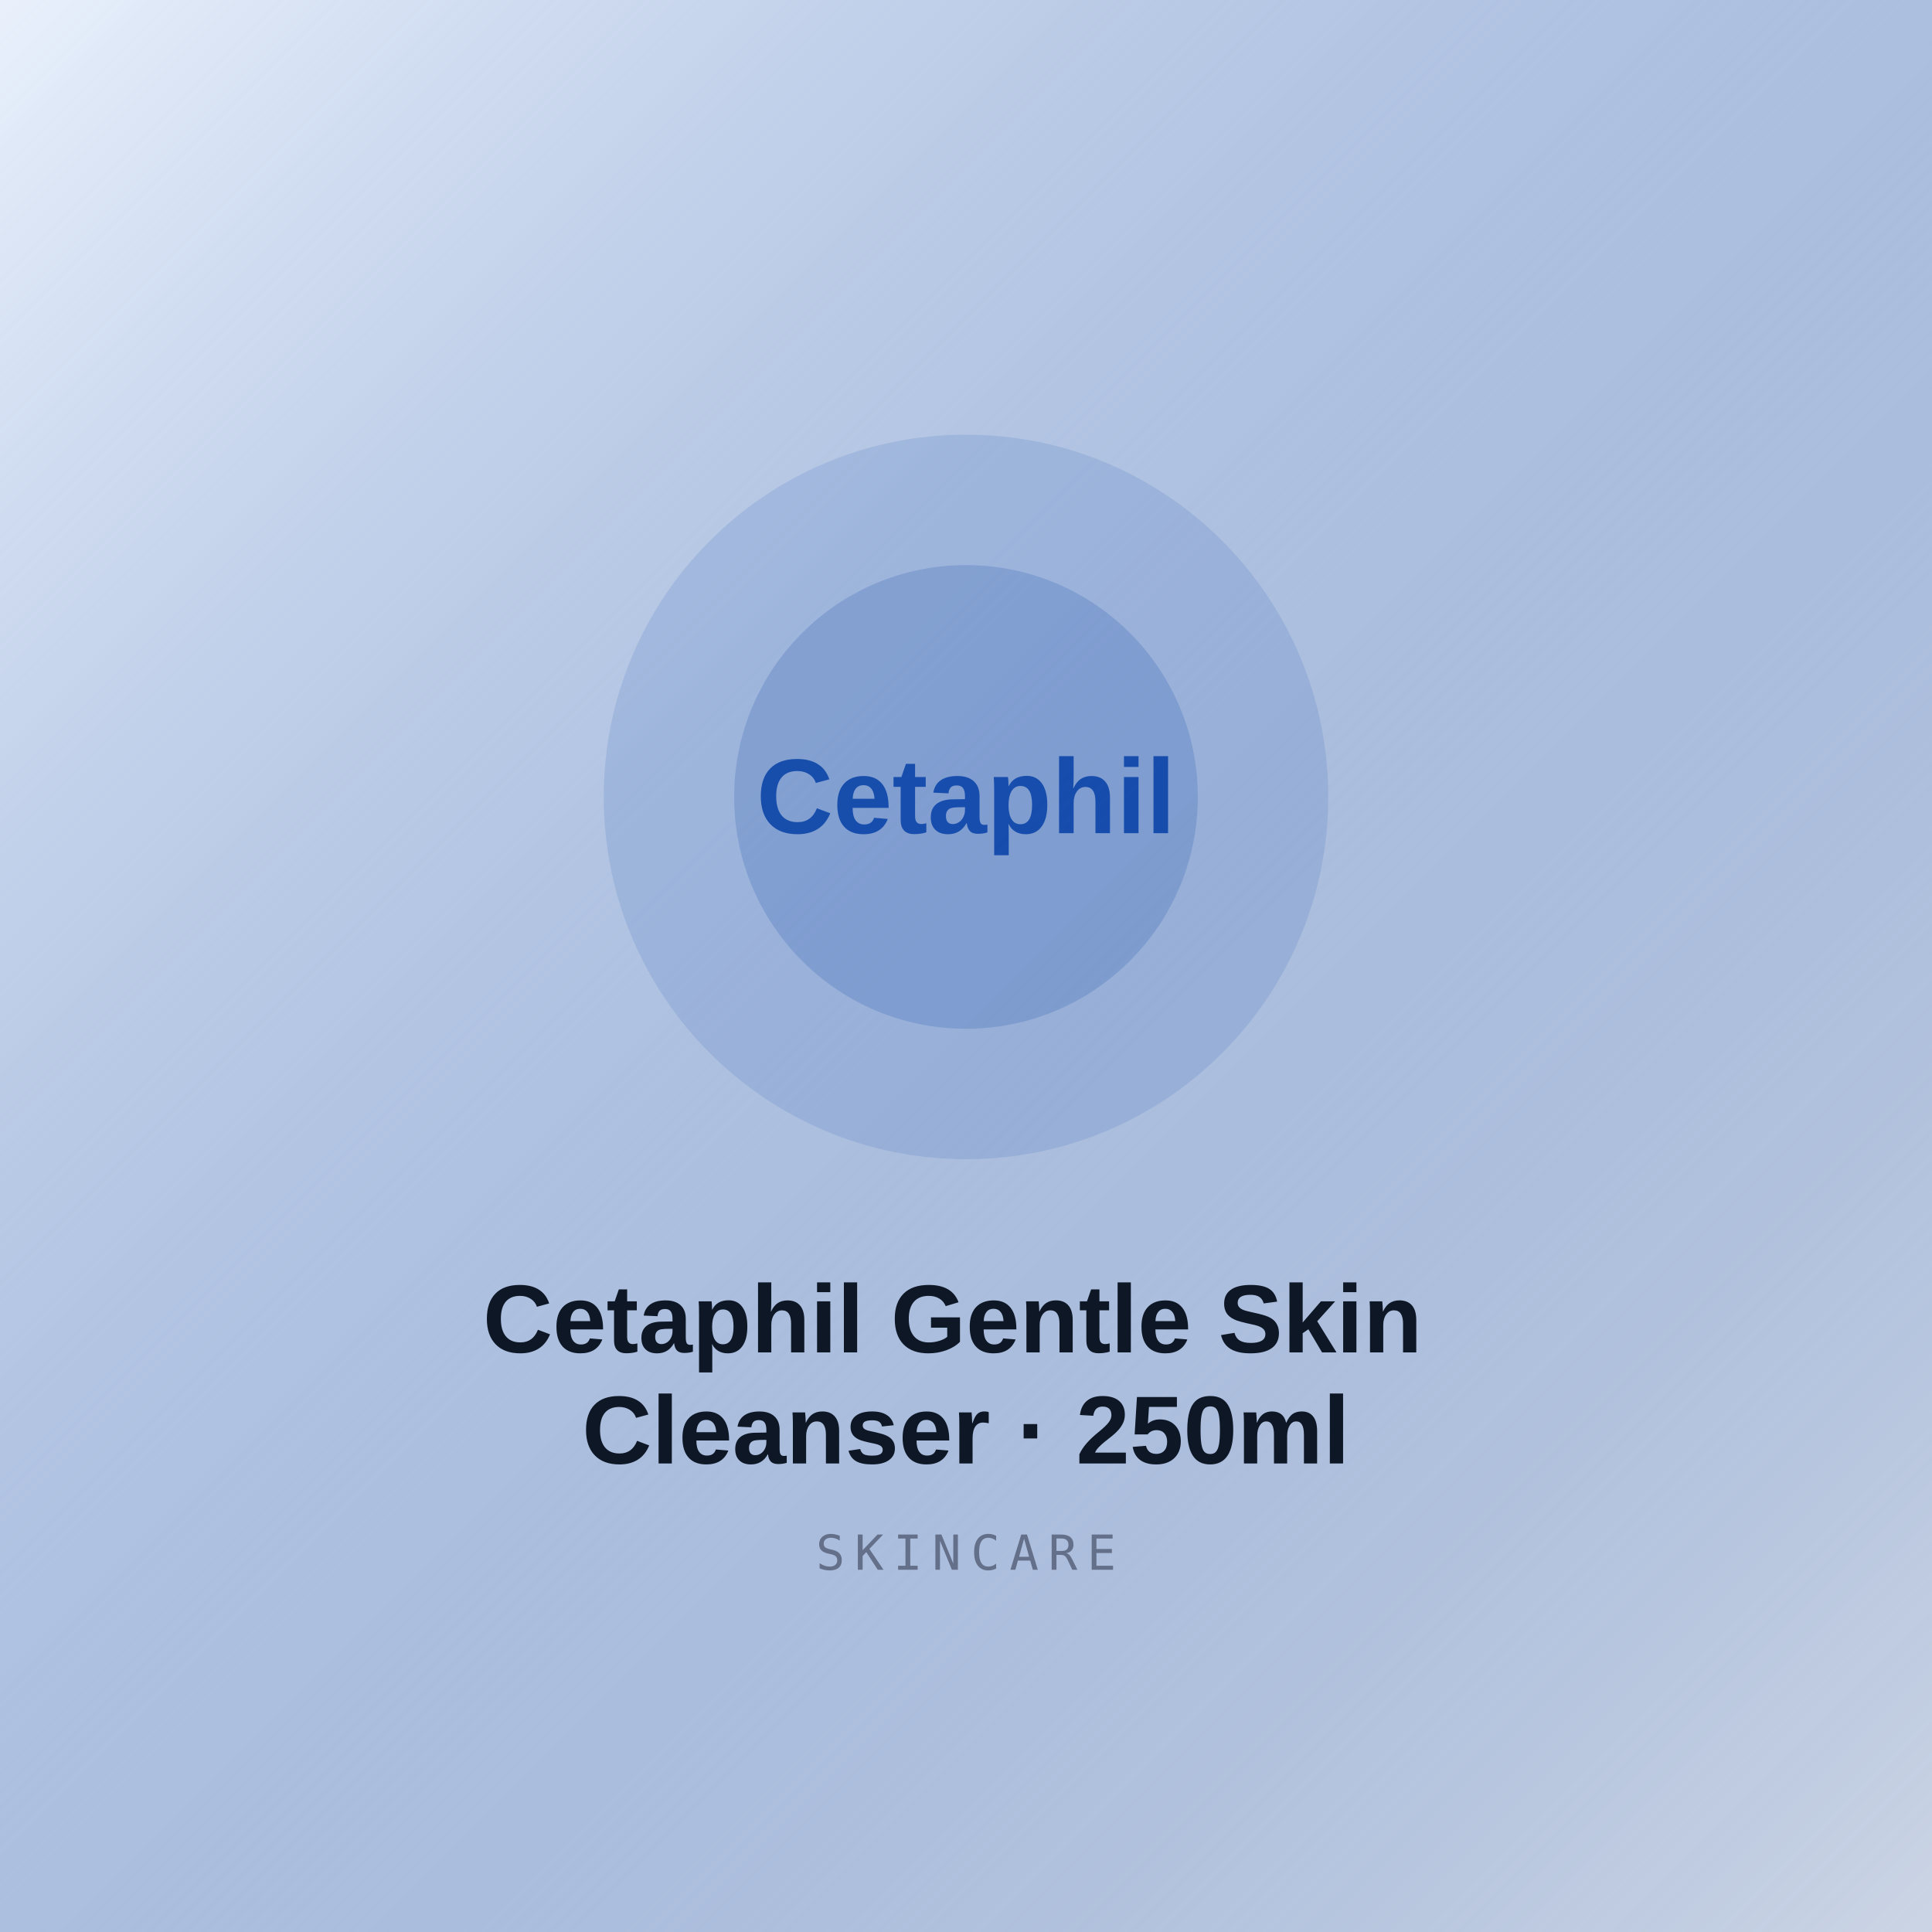
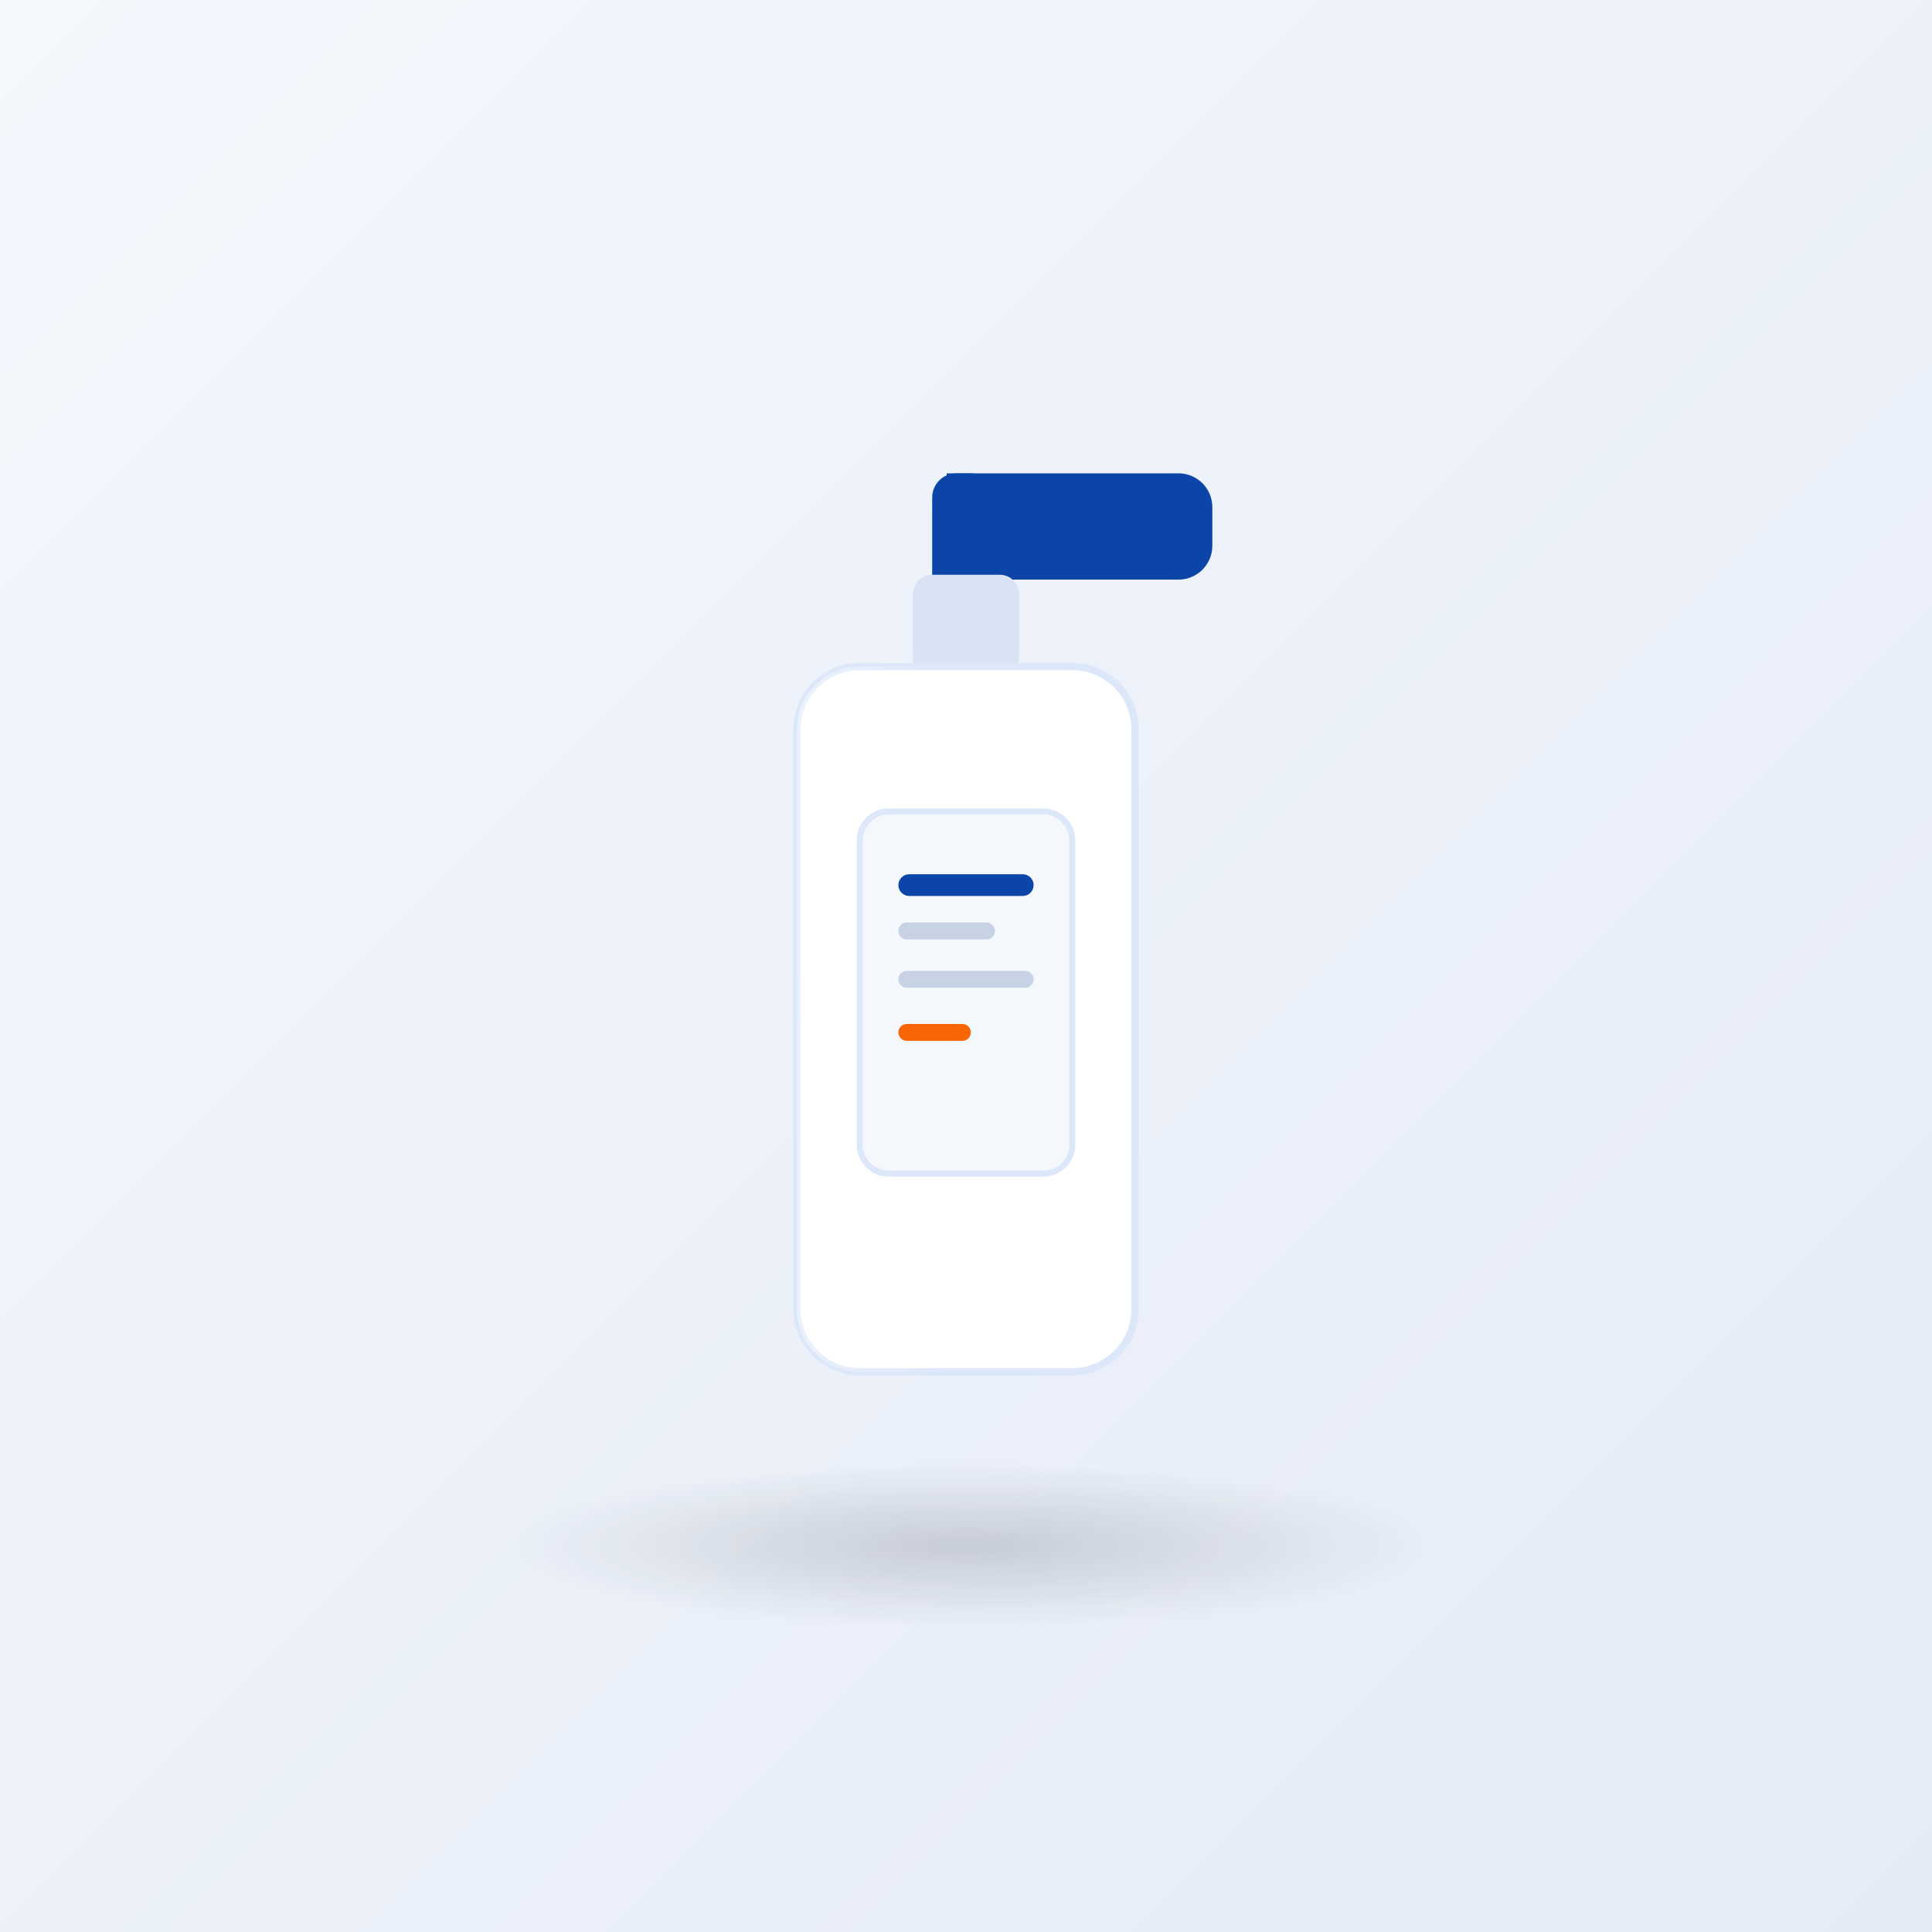
- <svg xmlns="http://www.w3.org/2000/svg" viewBox="0 0 800 800">
+ <svg xmlns="http://www.w3.org/2000/svg" viewBox="0 0 800 800" role="img">
  <defs>
-     <linearGradient id="g" x1="0" y1="0" x2="1" y2="1">
-       <stop offset="0" stop-color="#EAF1FC" />
-       <stop offset="1" stop-color="#0B45A8" stop-opacity="0.16" />
+     <linearGradient id="bg" x1="0" y1="0" x2="1" y2="1">
+       <stop offset="0" stop-color="#F4F7FC" />
+       <stop offset="1" stop-color="#E4EBF7" />
+     </linearGradient>
+     <radialGradient id="sh" cx=".5" cy=".5" r=".5">
+       <stop offset="0" stop-color="#0E1726" stop-opacity=".16" />
+       <stop offset="1" stop-color="#0E1726" stop-opacity="0" />
+     </radialGradient>
+   </defs>
+   <rect width="800" height="800" fill="url(#bg)" />
+   <ellipse cx="400" cy="640" rx="190" ry="34" fill="url(#sh)" />
+   <g>
+     <path d="M392 196 h96 a14 14 0 0 1 14 14 v16 a14 14 0 0 1-14 14 h-96 z" fill="#0B45A8" />
+     <rect x="386" y="196" width="26" height="72" rx="10" fill="#0B45A8" />
+     <rect x="378" y="238" width="44" height="42" rx="8" fill="#D9E3F4" />
+     <rect x="330" y="276" width="140" height="292" rx="26" fill="#FFFFFF" stroke="#DCE7FA" stroke-width="3" />
+     <rect x="330" y="276" width="140" height="292" rx="26" fill="url(#gl2)" opacity=".5" />
+     <rect x="356" y="336" width="88" height="150" rx="12" fill="#F4F7FC" stroke="#DCE7FA" stroke-width="2.5" />
+     <rect x="372" y="362" width="56" height="9" rx="4.5" fill="#0B45A8" />
+     <rect x="372" y="382" width="40" height="7" rx="3.5" fill="#C7D2E4" />
+     <rect x="372" y="402" width="56" height="7" rx="3.5" fill="#C7D2E4" />
+     <rect x="372" y="424" width="30" height="7" rx="3.5" fill="#F76605" />
+     <path d="M348 292 q-8 60 0 130" stroke="#FFFFFF" stroke-width="10" stroke-linecap="round" fill="none" opacity=".7" />
+   </g>
+   <defs>
+     <linearGradient id="gl2" x1="0" y1="0" x2="1" y2="0">
+       <stop offset="0" stop-color="#fff" stop-opacity=".9" />
+       <stop offset=".45" stop-color="#fff" stop-opacity="0" />
    </linearGradient>
  </defs>
-   <rect width="800" height="800" fill="url(#g)" />
-   <circle cx="400" cy="330" r="150" fill="#0B45A8" opacity="0.12" />
-   <circle cx="400" cy="330" r="96" fill="#0B45A8" opacity="0.18" />
-   <text x="400" y="345" text-anchor="middle" font-family="'Plus Jakarta Sans',Arial,sans-serif" font-size="44" font-weight="800" fill="#0B45A8" opacity="0.9">Cetaphil</text>
-   <text x="400" y="560" text-anchor="middle" font-family="'Plus Jakarta Sans',Arial,sans-serif" font-size="40" font-weight="800" fill="#0E1726">
-     <tspan x="400" dy="0">Cetaphil Gentle Skin</tspan>
-     <tspan x="400" dy="46">Cleanser · 250ml</tspan>
-   </text>
-   <text x="400" y="650" text-anchor="middle" font-family="'JetBrains Mono',monospace" font-size="20" letter-spacing="4" fill="#64708A">SKINCARE</text>
</svg>
